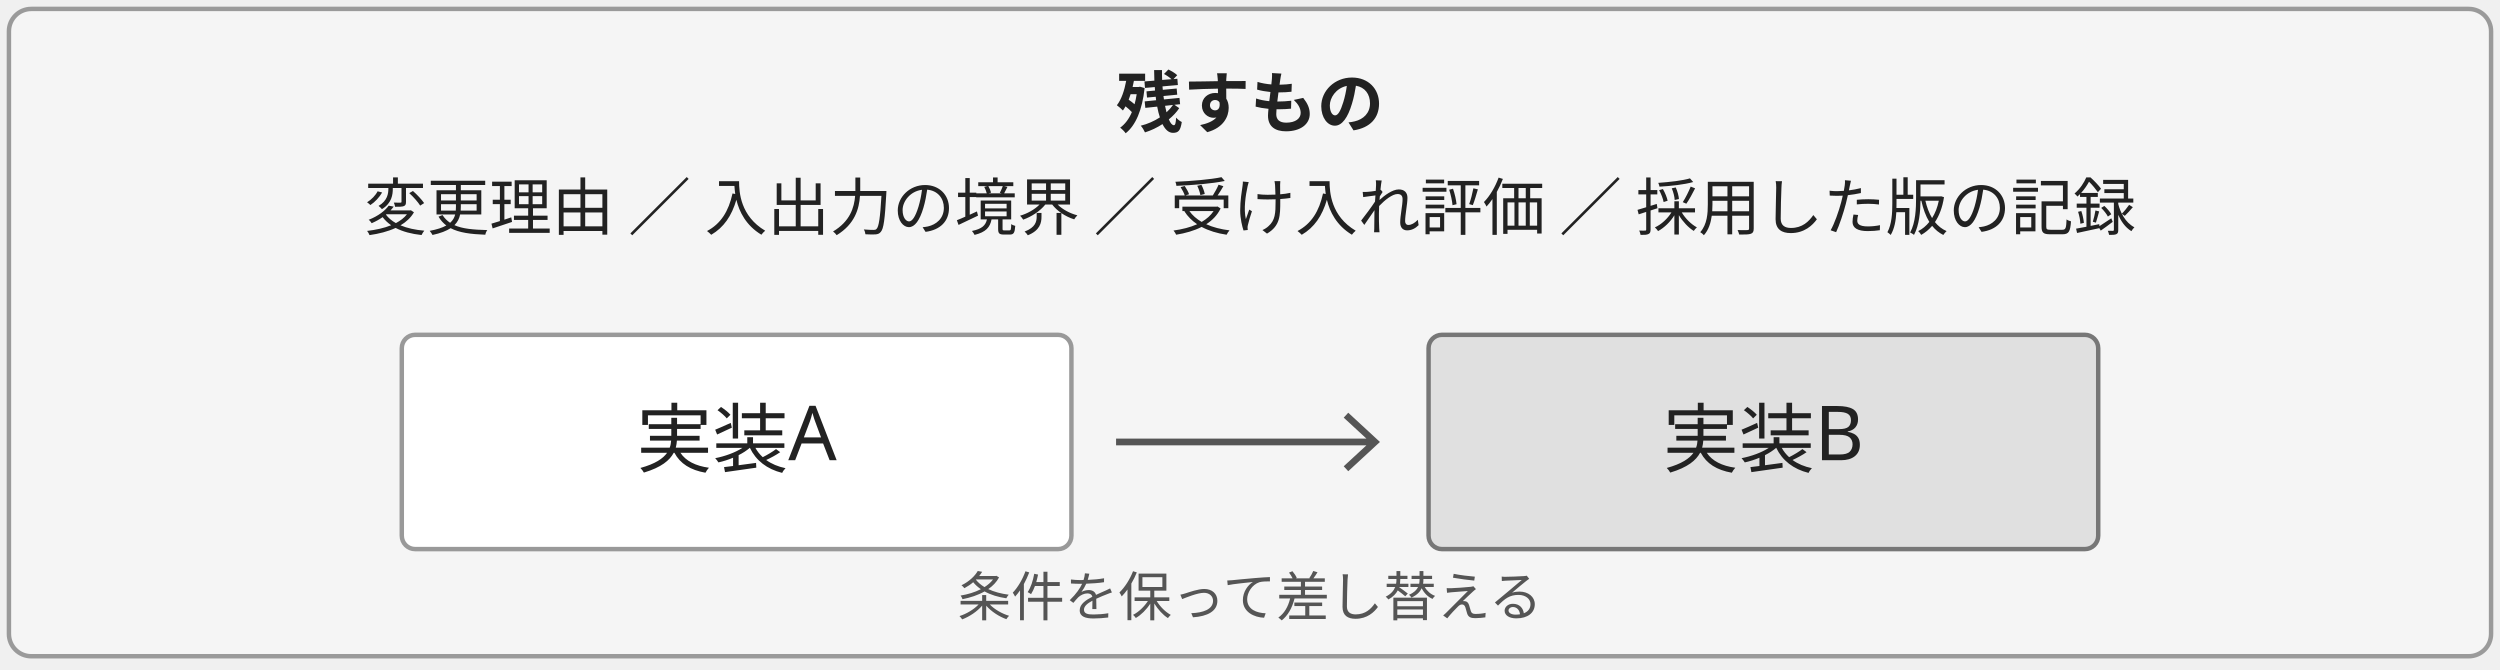
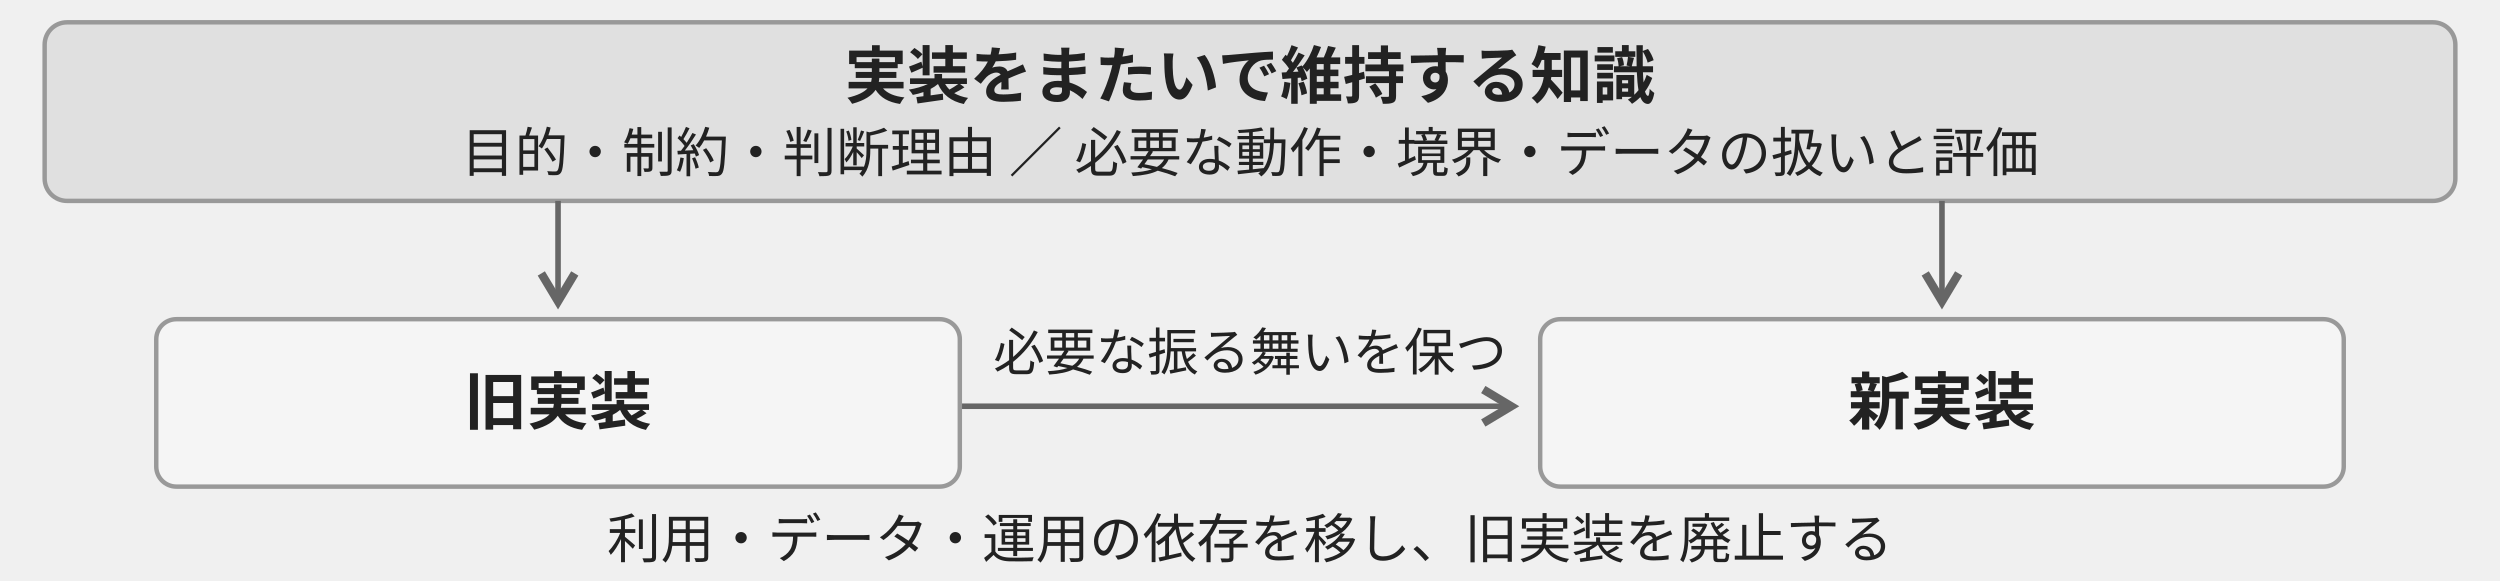
- <svg xmlns="http://www.w3.org/2000/svg" width="1120" height="300" viewBox="0 0 1120 300" role="img" aria-labelledby="title desc">
-   <rect x="4" y="4" width="1112" height="290" rx="10" fill="#f5f5f5" stroke="#9a9a9a" stroke-width="2" />
+ <svg xmlns="http://www.w3.org/2000/svg" width="1120" height="260" viewBox="0 0 1120 260" role="img" aria-labelledby="title desc">
+   <defs>
+     <marker id="a" markerWidth="8" markerHeight="8" refX="6" refY="4" orient="auto">
+       <path d="M1 1 L6 4 L1 7" fill="none" stroke="#666" stroke-width="1.5" />
+     </marker>
+   </defs>
  <g font-family="Noto Sans JP, Hiragino Sans, sans-serif" fill="#222" text-anchor="middle">
-     <text x="560" y="57" font-size="30" font-weight="700">残すもの</text>
-     <text x="560" y="103" font-size="28">変更理由 ／ 入出力の境界 ／ 受け入れ評価 ／ 採用した版の記録</text>
-     <rect x="180" y="150" width="300" height="96" rx="6" fill="#fff" stroke="#999" stroke-width="2" />
-     <rect x="640" y="150" width="300" height="96" rx="6" fill="#e0e0e0" stroke="#777" stroke-width="2" />
-     <text x="330" y="209" font-size="34">実装A</text>
-     <text x="790" y="209" font-size="34">実装B</text>
-     <path d="M500 198 H616 M603 186 L616 198 L603 210" fill="none" stroke="#555" stroke-width="3" />
-     <text x="560" y="276" font-size="24" fill="#555">条件を保って差し替える</text>
+     <rect x="20" y="10" width="1080" height="80" rx="10" fill="#e0e0e0" stroke="#999" stroke-width="2" />
+     <text x="560" y="44" font-size="28" font-weight="700">実装をまたいで維持する知識</text>
+     <text x="560" y="77" font-size="24">目的・制約・判断理由 ／ 必要な動作・境界・データの扱いと評価</text>
+     <g fill="none" stroke="#666" stroke-width="2.5" marker-end="url(#a)">
+       <path d="M250 90 V135" />
+       <path d="M870 90 V135" />
+       <path d="M430 182 H677" />
+     </g>
+     <g fill="#f5f5f5" stroke="#999" stroke-width="2">
+       <rect x="70" y="143" width="360" height="75" rx="9" />
+       <rect x="690" y="143" width="360" height="75" rx="9" />
+     </g>
+     <text x="250" y="190" font-size="28" font-weight="700">旧実装</text>
+     <text x="870" y="190" font-size="28" font-weight="700">新実装</text>
+     <text x="560" y="166" font-size="23">必要な振る舞いを保つ</text>
+     <text x="560" y="250" font-size="24">利用・データ・運用の依存を移し、旧実装を廃止する</text>
  </g>
</svg>
